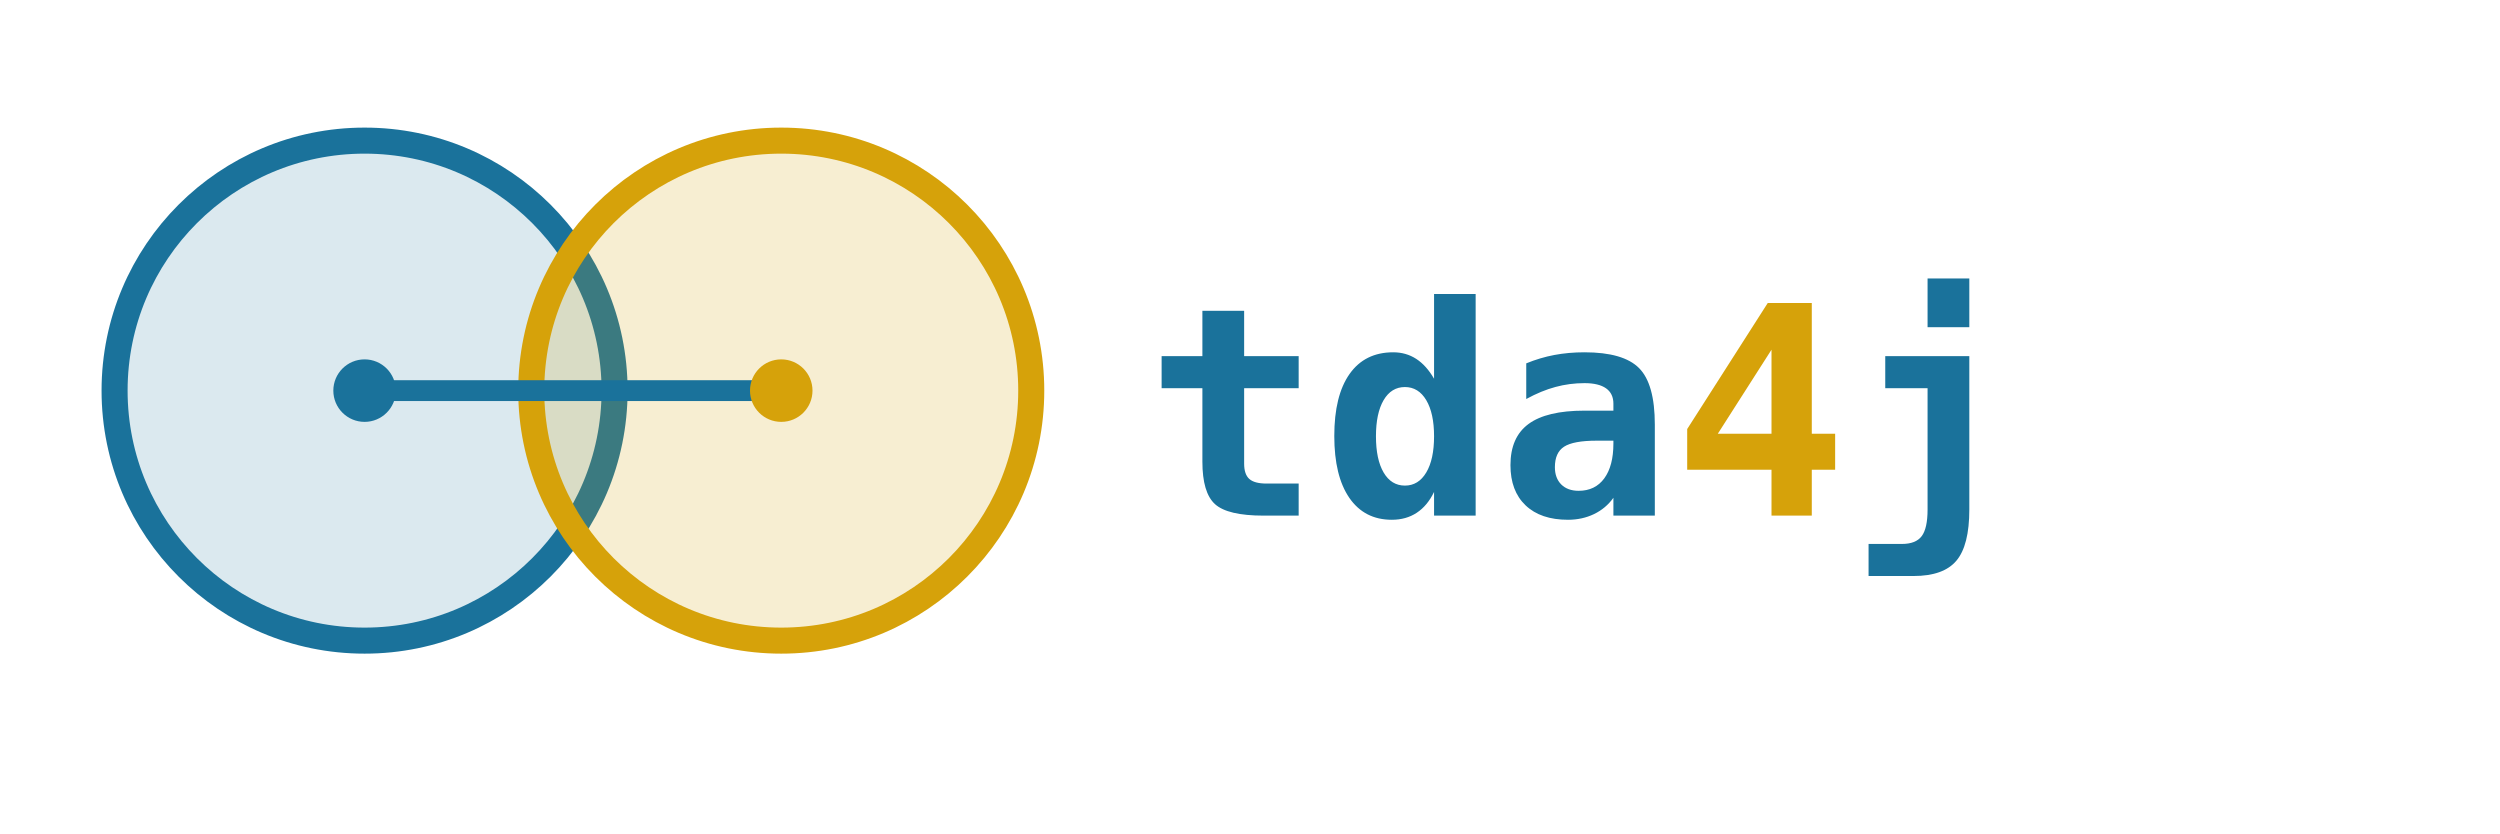
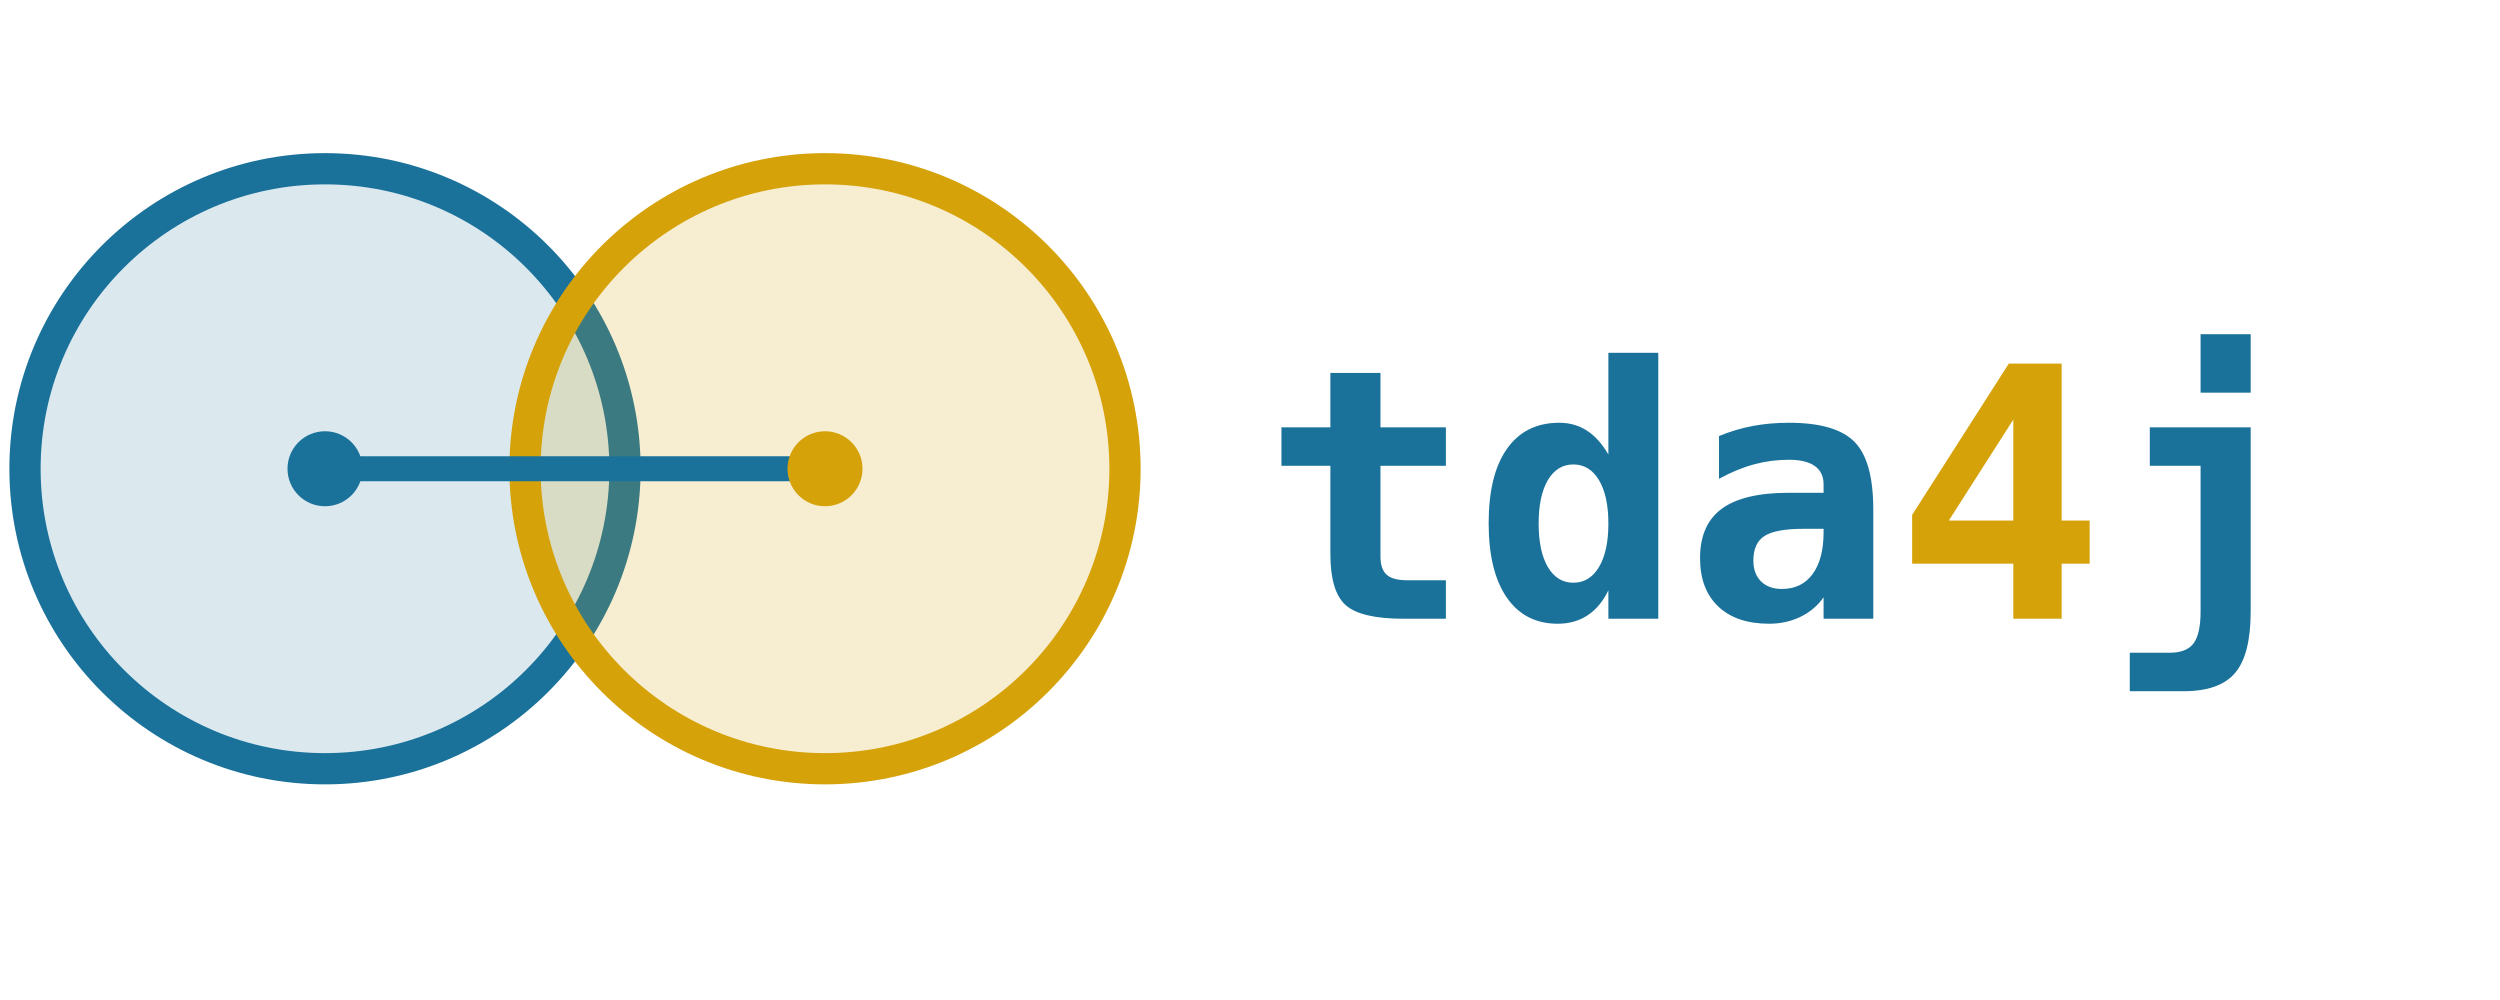
- <svg xmlns="http://www.w3.org/2000/svg" width="480" height="160" viewBox="0 0 480 160" role="img" aria-label="tda4j">
+ <svg xmlns="http://www.w3.org/2000/svg" width="400" height="160" viewBox="0 0 400 160" role="img" aria-label="tda4j">
  <style>text { font-family: 'JetBrains Mono', monospace; font-weight: 700; }</style>
-   <g transform="translate(50 15)">
+   <g transform="translate(32 15)">
    <circle cx="20" cy="60" r="48" fill="#1a729b" fill-opacity="0.16" stroke="#1a729b" stroke-width="5" />
    <circle cx="100" cy="60" r="48" fill="#d6a20a" fill-opacity="0.18" stroke="#d6a20a" stroke-width="5" />
    <line x1="20" y1="60" x2="100" y2="60" stroke="#1a729b" stroke-width="4" />
    <circle cx="20" cy="60" r="6" fill="#1a729b" />
    <circle cx="100" cy="60" r="6" fill="#d6a20a" />
  </g>
-   <text x="220" y="99" font-size="56" fill="#1a729b">tda<tspan fill="#d6a20a">4</tspan>j</text>
+   <text x="202" y="99" font-size="56" fill="#1a729b">tda<tspan fill="#d6a20a">4</tspan>j</text>
</svg>
